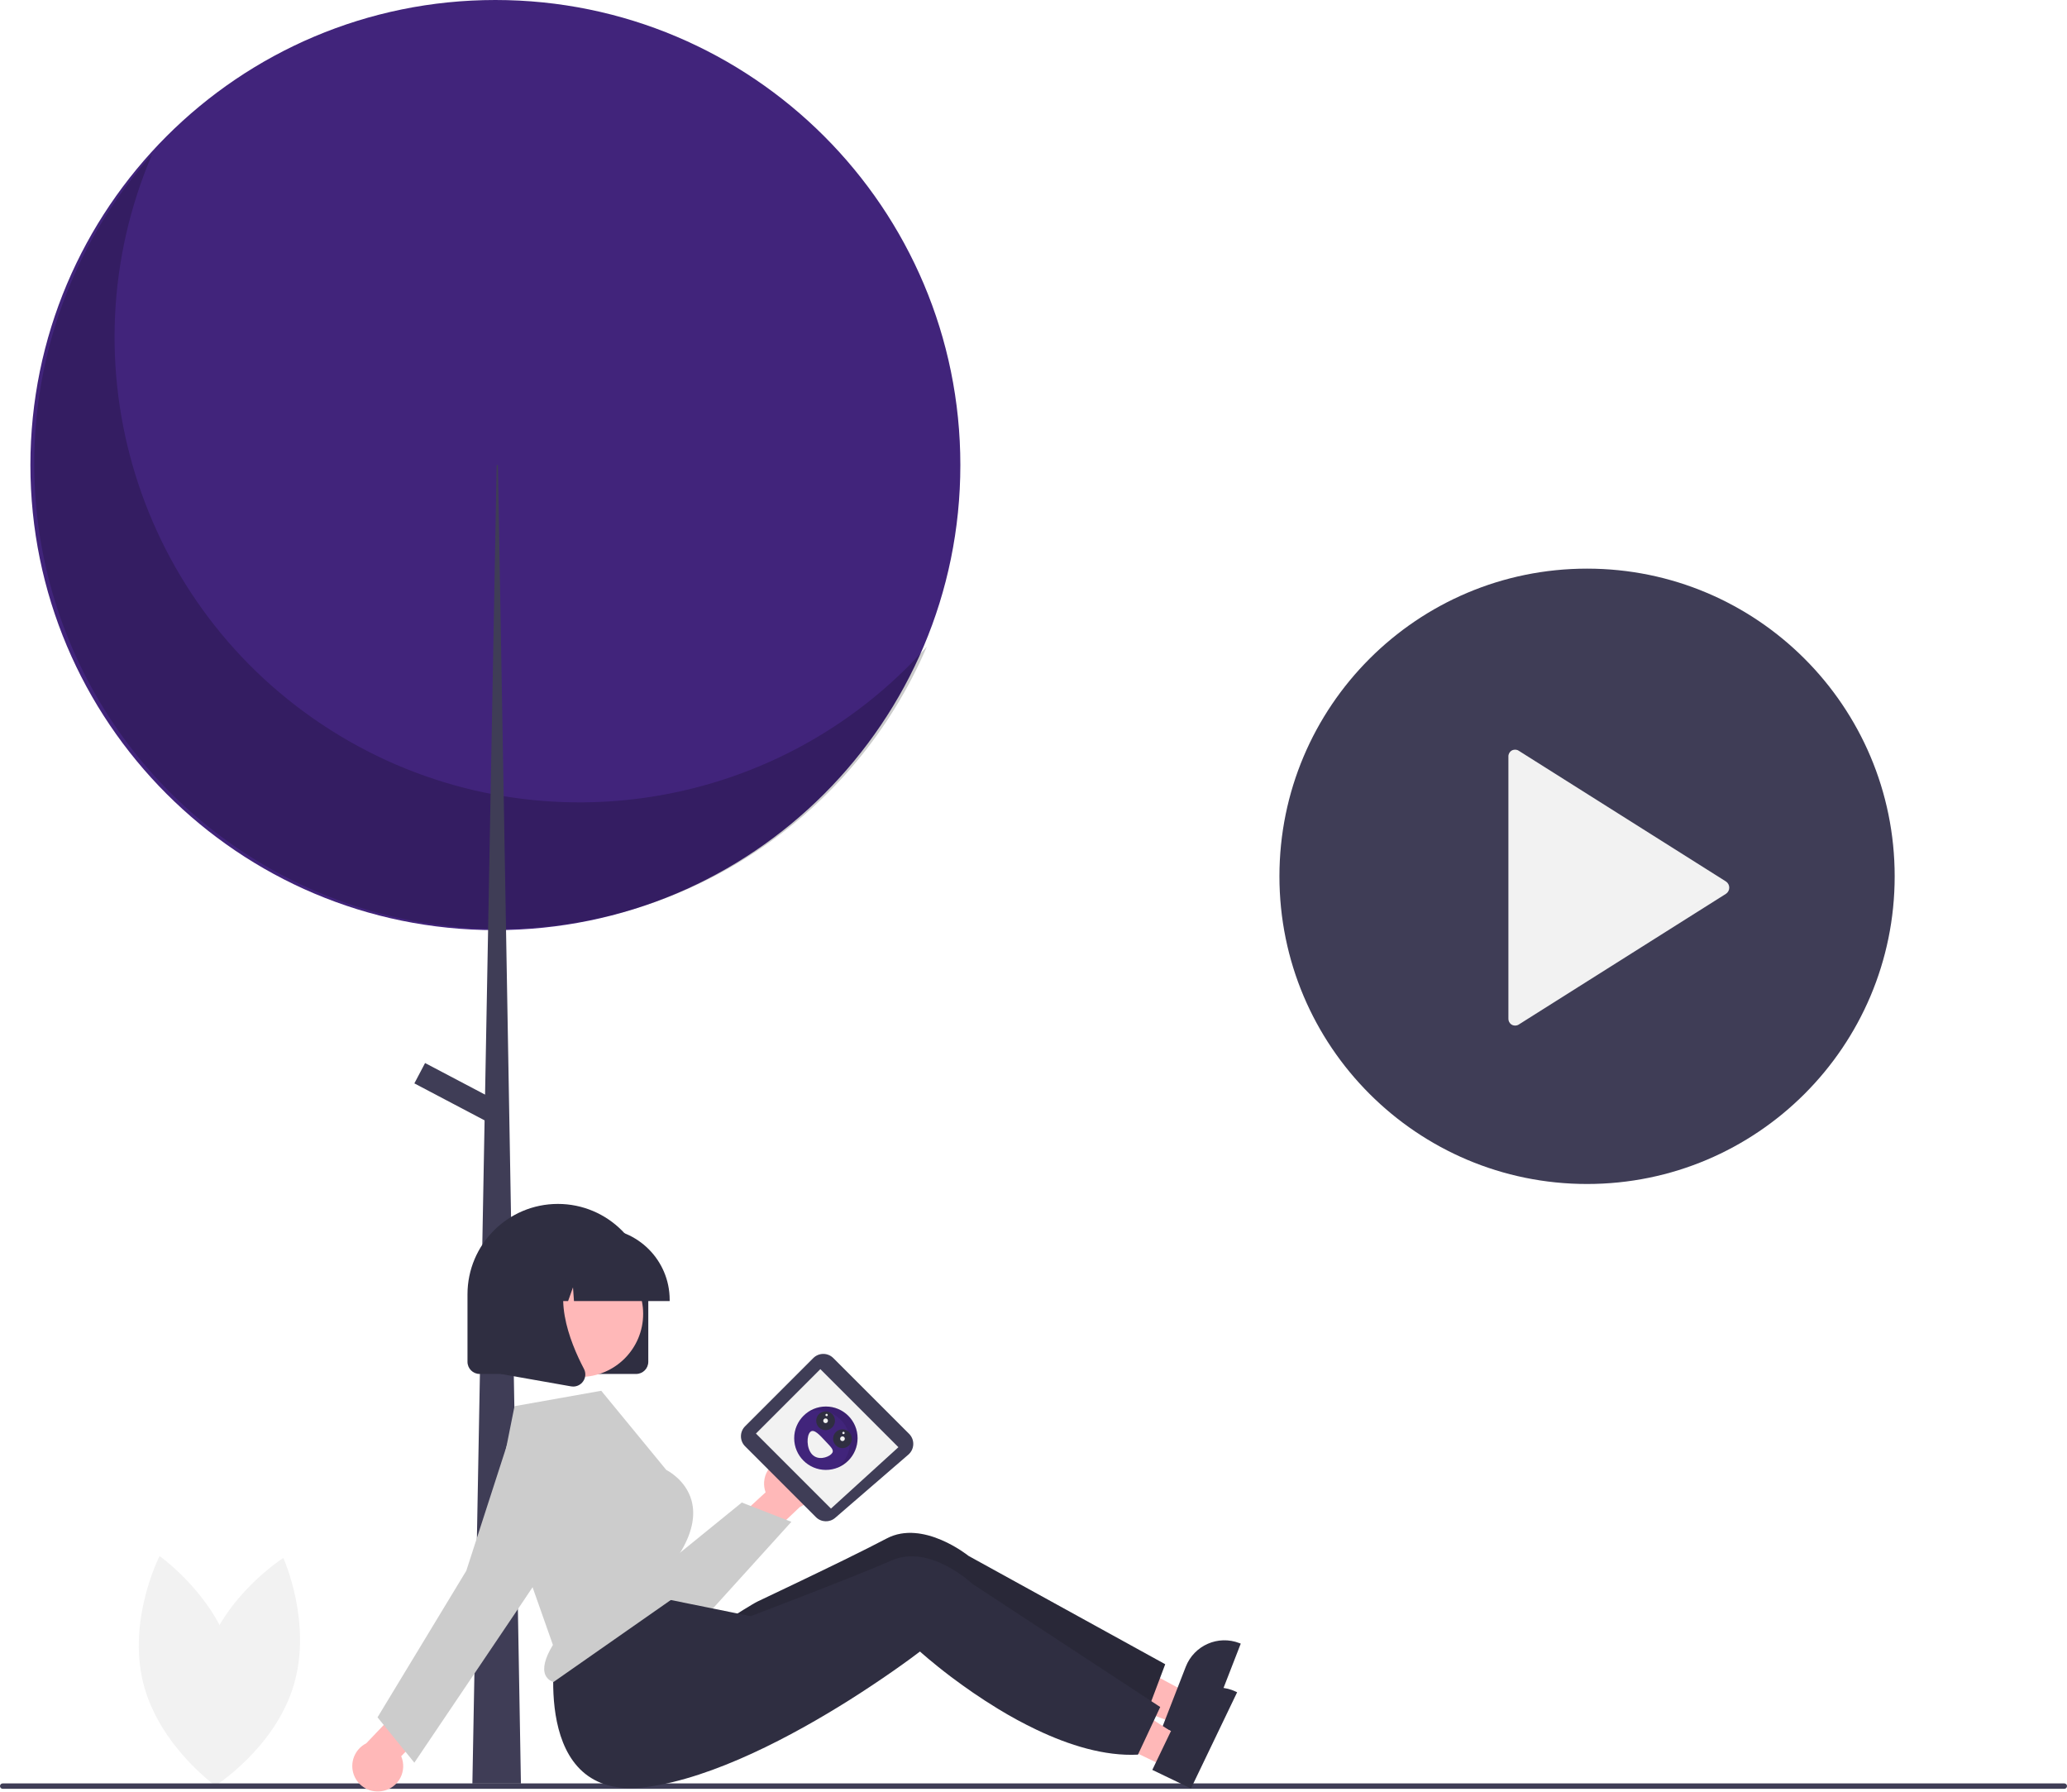
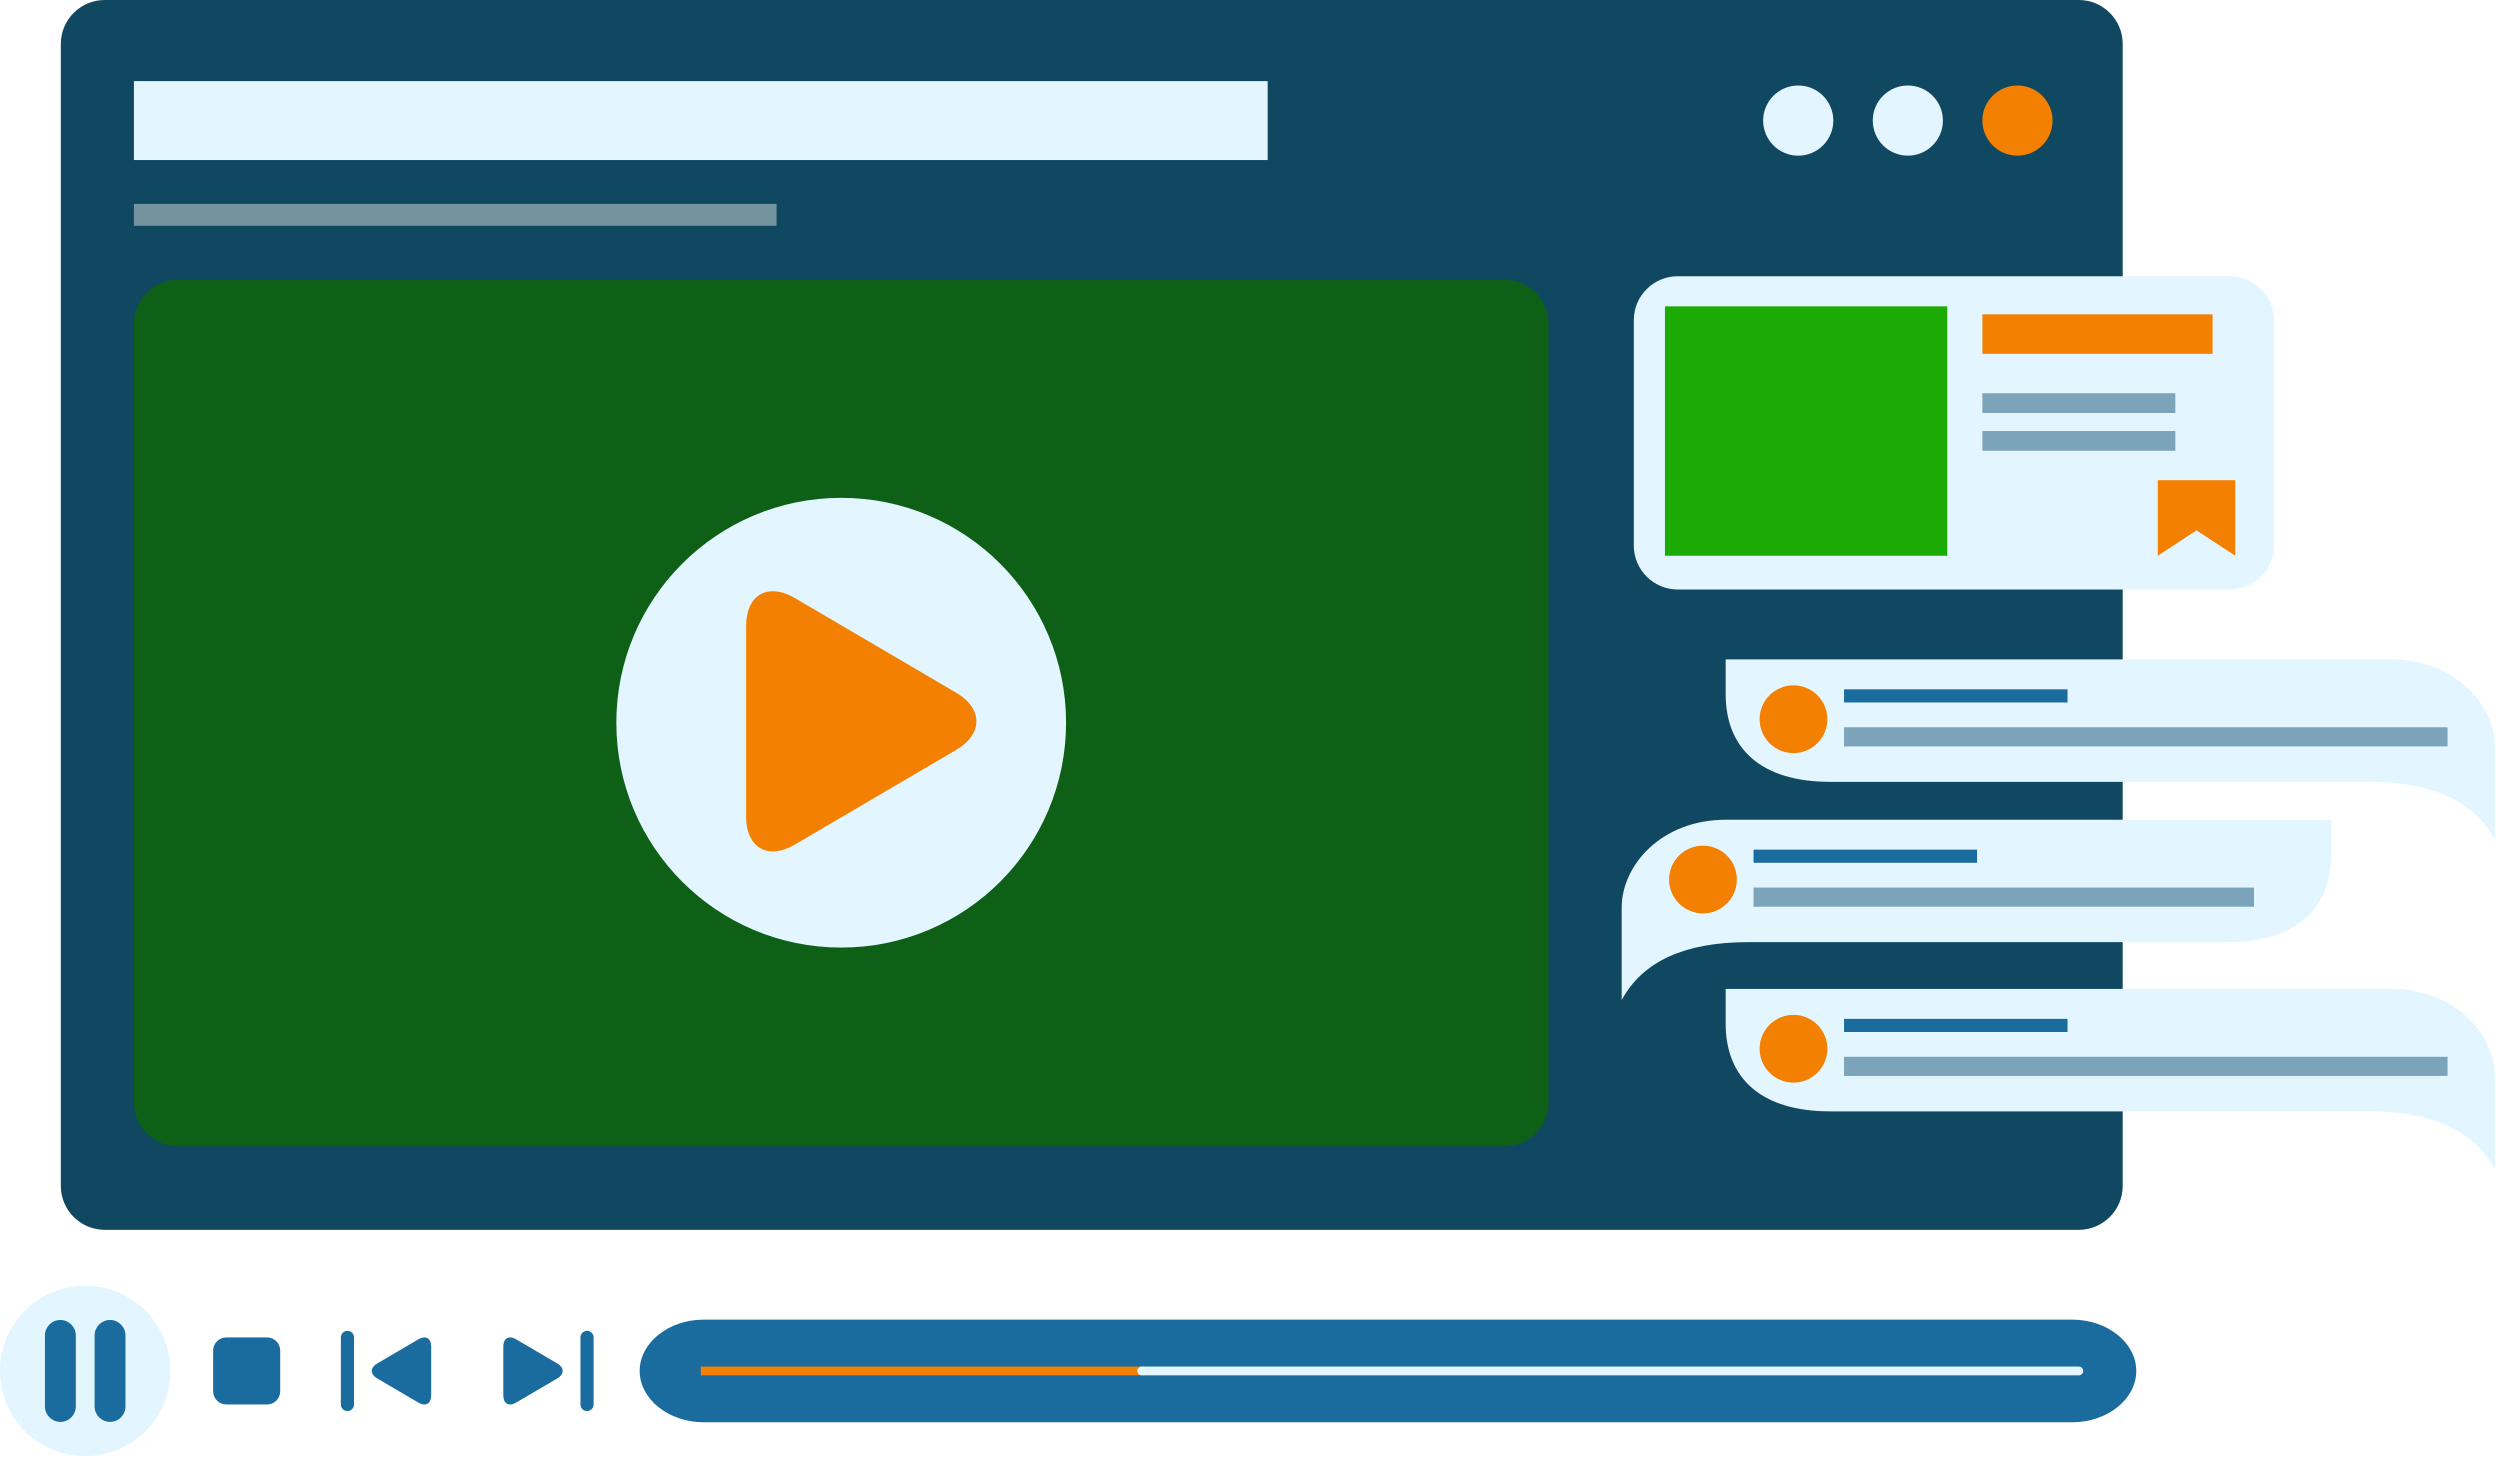
- <svg xmlns="http://www.w3.org/2000/svg" data-name="Layer 1" width="766" height="663.78" viewBox="0 0 766 663.78">
-   <path d="M292.871,732.648c-6.979,23.313,3.852,47.148,3.852,47.148s22.147-13.963,29.126-37.276-3.852-47.148-3.852-47.148S299.85,709.335,292.871,732.648Z" transform="translate(-217 -118.11)" fill="#f2f2f2" />
-   <path d="M303.467,733.279c5.874,23.616-6.068,46.915-6.068,46.915s-21.465-14.99-27.339-38.606,6.068-46.915,6.068-46.915S297.594,709.663,303.467,733.279Z" transform="translate(-217 -118.11)" fill="#f2f2f2" />
-   <polygon points="435.535 638.619 439.977 627.192 398.017 604.619 391.461 621.484 435.535 638.619" fill="#ffb8b8" />
-   <path d="M676.337,726.92a15.379,15.379,0,0,0-19.915,8.766l-2.997,7.703-4.62,11.89-1.129,2.915,14.806,5.76,14.321-36.849Z" transform="translate(-217 -118.11)" fill="#2f2e41" />
-   <path d="M648.806,734.738l-1.932,5.124-4.822,12.788-.116.32c-12.285,1.578-25.752-1.516-38.209-6.323a155.312,155.312,0,0,1-14.624-6.526c-7.044-3.559-13.352-7.316-18.383-10.529-7.576-4.862-12.26-8.513-12.26-8.513s-1.238,1.118-3.477,3.036c-3.002,2.568-7.798,6.578-13.873,11.299q-3.476,2.72-7.465,5.69c-19.601,14.539-44.756-24.256-44.756-24.256s7.075-4.504,8.923-5.379c5.951-2.816,19.932-9.459,31.994-15.363,6.214-3.046,11.912-5.903,15.737-7.932,13.546-7.212,30.384,6.435,30.384,6.435Z" transform="translate(-217 -118.11)" fill="#2f2e41" />
-   <path d="M648.806,734.738l-1.932,5.124-4.822,12.788-.116.32c-12.285,1.578-25.752-1.516-38.209-6.323a155.312,155.312,0,0,1-14.624-6.526c-7.044-3.559-13.352-7.316-18.383-10.529-7.576-4.862-12.26-8.513-12.26-8.513s-1.238,1.118-3.477,3.036c-3.002,2.568-7.798,6.578-13.873,11.299q-3.476,2.72-7.465,5.69c-19.601,14.539-44.756-24.256-44.756-24.256s7.075-4.504,8.923-5.379c5.951-2.816,19.932-9.459,31.994-15.363,6.214-3.046,11.912-5.903,15.737-7.932,13.546-7.212,30.384,6.435,30.384,6.435Z" transform="translate(-217 -118.11)" opacity="0.14" />
-   <circle cx="183.579" cy="172.312" r="172.312" fill="#41247b" />
-   <path d="M273.349,175.331A172.325,172.325,0,0,0,560.472,357.701,172.327,172.327,0,1,1,273.349,175.331Z" transform="translate(-217 -118.11)" opacity="0.2" style="isolation:isolate" />
-   <polygon points="184.052 172.311 184.526 172.311 193.047 660.843 175.058 660.843 184.052 172.311" fill="#3f3d56" />
-   <rect x="382.523" y="507.155" width="8.521" height="32.19" transform="translate(-473.4058 503.6283) rotate(-62.23413)" fill="#3f3d56" />
-   <path d="M982,780.898H218a1,1,0,0,1,0-2H982a1,1,0,0,1,0,2Z" transform="translate(-217 -118.11)" fill="#3f3d56" />
-   <path d="M452.746,627.187h-58a4.505,4.505,0,0,1-4.5-4.5v-25a33.5,33.5,0,0,1,67,0v25A4.505,4.505,0,0,1,452.746,627.187Z" transform="translate(-217 -118.11)" fill="#2f2e41" />
-   <path d="M507.904,658.588a9.377,9.377,0,0,0-7.186,12.454l-15.772,14.506,6.478,11.734,21.985-20.798a9.428,9.428,0,0,0-5.505-17.897Z" transform="translate(-217 -118.11)" fill="#ffb8b8" />
-   <path d="M460.448,724.54q-1.069,0-2.14-.092A25.199,25.199,0,0,1,438.01,710.892l-25.267-48.633a13.954,13.954,0,0,1,24.13-13.965l23.311,52.304,31.719-25.772,18.366,7.149-31.016,34.242A25.485,25.485,0,0,1,460.448,724.54Z" transform="translate(-217 -118.11)" fill="#ccc" />
-   <path d="M553.913,649.395l-28.102-28.102a5.242,5.242,0,0,0-7.413,0l-25.28,25.28a5.242,5.242,0,0,0,0,7.413l26.256,26.256a5.242,5.242,0,0,0,7.133.26l27.125-23.435a5.242,5.242,0,0,0,.54-7.393Q554.049,649.53,553.913,649.395Z" transform="translate(-217 -118.11)" fill="#3f3d56" />
-   <polygon points="332.935 536.213 304.009 507.288 280.138 531.159 307.941 558.961 332.935 536.213" fill="#f2f2f2" />
-   <circle cx="306.06" cy="532.886" r="11.746" fill="#41247b" />
-   <path d="M528.288,661.007a11.746,11.746,0,0,0-11.966-19.632,11.746,11.746,0,1,1,10.66,20.693A11.83,11.83,0,0,0,528.288,661.007Z" transform="translate(-217 -118.11)" opacity="0.1" style="isolation:isolate" />
-   <path d="M517.285,648.662c-1.401,1.316-1.475,6.054.664,8.33s5.681,1.229,7.081-.087.13-2.403-2.009-4.679S518.686,647.345,517.285,648.662Z" transform="translate(-217 -118.11)" fill="#f2f2f2" />
-   <circle cx="312.209" cy="533.077" r="3.48" fill="#2f2e41" />
-   <circle cx="305.953" cy="526.419" r="3.48" fill="#2f2e41" />
-   <circle cx="312.209" cy="533.077" r="0.87" fill="#f2f2f2" />
-   <circle cx="312.584" cy="530.935" r="0.435" fill="#f2f2f2" />
-   <circle cx="306.328" cy="524.277" r="0.435" fill="#f2f2f2" />
-   <circle cx="305.953" cy="526.419" r="0.87" fill="#f2f2f2" />
-   <polygon points="431.99 654.69 437.297 643.639 397.196 617.909 389.363 634.22 431.99 654.69" fill="#ffb8b8" />
-   <path d="M675.012,744.908a15.379,15.379,0,0,0-20.53,7.21l-3.58,7.45-5.52,11.5-1.35,2.82,14.32,6.88,17.11-35.64Z" transform="translate(-217 -118.11)" fill="#2f2e41" />
-   <path d="M646.962,750.588l-2.32,4.96-5.79,12.38-.14.31c-12.37.63-25.56-3.49-37.61-9.24a155.312,155.312,0,0,1-14.08-7.63c-6.75-4.09-12.75-8.32-17.52-11.91-7.18-5.43-11.57-9.43-11.57-9.43s-1.32,1.02-3.7,2.76c-3.19,2.33-8.28,5.96-14.7,10.2q-3.675,2.445-7.88,5.1c-20.66,12.99-50.04,28.81-75.03,32.15-43.89,5.87-33.56-52.7-33.56-52.7l34.93-18.14,14.83,3.01,16.51,3.34,5.85,1.19s1.11-.42,3.02-1.15c6.15-2.35,20.6-7.9,33.08-12.86,6.43-2.56,12.33-4.97,16.3-6.7,14.06-6.15,29.8,8.75,29.8,8.75Z" transform="translate(-217 -118.11)" fill="#2f2e41" />
-   <path d="M359.145,781.636a9.377,9.377,0,0,0,6.532-12.809l15-15.302-7.076-11.384-20.88,21.907a9.428,9.428,0,0,0,6.423,17.588Z" transform="translate(-217 -118.11)" fill="#ffb8b8" />
-   <circle cx="214.958" cy="486.807" r="23.386" fill="#ffb8b8" />
-   <path d="M401.533,669.834,421.905,727.59l-.122.202c-2.833,4.684-3.76,8.462-2.678,10.926a4.761,4.761,0,0,0,3.019,2.604l48.209-33.697-1.688-13.505.094-.151c4.66-7.456,6.168-14.208,4.485-20.067-2.184-7.604-9.125-11.056-9.195-11.09l-.168-.132L439.815,633.414,407.673,639.124Z" transform="translate(-217 -118.11)" fill="#ccc" />
-   <path d="M370.553,771.209,356.906,754.413l32.899-54.31,15.339-47.413.476.154-.476-.154a19.047,19.047,0,1,1,33.964,16.437l-28.16,42.189Z" transform="translate(-217 -118.11)" fill="#ccc" />
-   <path d="M465.171,600.187H429.706l-.364-5.092-1.818,5.092h-5.461l-.721-10.092-3.604,10.092H407.171v-.5a26.53,26.53,0,0,1,26.5-26.5h5a26.53,26.53,0,0,1,26.5,26.5Z" transform="translate(-217 -118.11)" fill="#2f2e41" />
-   <path d="M429.415,631.853a4.597,4.597,0,0,1-.796-.07l-25.969-4.582V584.281H431.237l-.708.825c-9.847,11.484-2.428,30.106,2.87,40.185a4.433,4.433,0,0,1-.352,4.707A4.482,4.482,0,0,1,429.415,631.853Z" transform="translate(-217 -118.11)" fill="#2f2e41" />
-   <circle cx="588.139" cy="324.689" r="114" fill="#3f3d56" />
-   <path d="M775.992,398.488v96.991a2.497,2.497,0,0,0,3.74,2.302l76.883-48.496a2.748,2.748,0,0,0,0-4.571l-76.883-48.496a2.474,2.474,0,0,0-3.74,2.27Z" transform="translate(-217 -118.11)" fill="#f2f2f2" />
+ <svg xmlns="http://www.w3.org/2000/svg" width="362" height="211" viewBox="0 0 362 211" fill="none">
+   <path d="M307.366 171.731C307.366 175.223 304.509 178.08 301.016 178.08H15.156C11.664 178.08 8.807 175.223 8.807 171.731V6.35C8.807 2.857 11.664 0 15.156 0H301.016C304.509 0 307.366 2.857 307.366 6.35V171.731Z" fill="#104761" />
+   <path d="M224.224 159.637C224.224 163.129 221.367 165.986 217.874 165.986H25.738C22.245 165.986 19.388 163.129 19.388 159.637V46.864C19.388 43.371 22.245 40.514 25.738 40.514H217.874C221.367 40.514 224.224 43.371 224.224 46.864V159.637Z" fill="#0E6016" />
+   <path d="M329.27 79.01C329.27 82.503 326.413 85.36 322.92 85.36H242.922C239.43 85.36 236.573 82.503 236.573 79.01V46.349C236.573 42.856 239.43 39.999 242.922 39.999H322.92C326.413 39.999 329.27 42.856 329.27 46.349V79.01Z" fill="#E3F6FF" />
+   <path d="M292.129 12.381C294.934 12.381 297.209 14.654 297.209 17.46C297.209 20.265 294.934 22.54 292.129 22.54C289.324 22.54 287.049 20.267 287.049 17.46C287.049 14.655 289.324 12.381 292.129 12.381Z" fill="#F38000" />
+   <path d="M276.255 12.381C279.06 12.381 281.335 14.654 281.335 17.46C281.335 20.265 279.06 22.54 276.255 22.54C273.451 22.54 271.176 20.267 271.176 17.46C271.176 14.655 273.451 12.381 276.255 12.381Z" fill="#E3F6FF" />
+   <path d="M260.383 12.381C263.188 12.381 265.463 14.654 265.463 17.46C265.463 20.265 263.188 22.54 260.383 22.54C257.578 22.54 255.303 20.267 255.303 17.46C255.303 14.655 257.578 12.381 260.383 12.381Z" fill="#E3F6FF" />
+   <path d="M183.559 23.174H19.39V11.746H183.559V23.174Z" fill="#E3F6FF" />
+   <path opacity="0.5" d="M112.449 32.698H19.39V29.524H112.449V32.698V32.698Z" fill="#D9DEE1" />
+   <path d="M281.968 80.474H241.085V44.358H281.968V80.474Z" fill="#1CAB04" />
+   <path d="M320.382 51.23H287.049V45.516H320.382V51.23Z" fill="#F38000" />
+   <path opacity="0.5" d="M314.986 59.801H287.05V56.944H314.986V59.801Z" fill="#145075" />
+   <path opacity="0.5" d="M314.986 65.273H287.05V62.416H314.986V65.273Z" fill="#145075" />
+   <path d="M323.662 80.474L318.054 76.793L312.446 80.474V69.529H323.662V80.474Z" fill="#F38000" />
+   <path d="M154.366 104.648C154.366 122.631 139.787 137.208 121.806 137.208C103.822 137.208 89.245 122.629 89.245 104.648C89.245 86.665 103.824 72.087 121.806 72.087C139.789 72.087 154.366 86.666 154.366 104.648Z" fill="#E3F6FF" />
+   <path d="M138.481 100.32C142.348 102.589 142.348 106.301 138.481 108.57L115.07 122.304C111.204 124.573 108.039 122.761 108.039 118.277V90.613C108.039 86.13 111.203 84.317 115.07 86.586L138.481 100.32V100.32Z" fill="#F38000" />
+   <path d="M361.273 108.206C361.273 111.455 361.273 113.123 361.273 113.21V121.591C358.255 116.003 352.163 113.21 342.996 113.21H264.984C255.156 113.21 249.875 108.536 249.875 100.485C249.875 97.235 249.875 95.567 249.875 95.48H346.164C355.586 95.48 361.273 102.134 361.273 108.206Z" fill="#E3F6FF" />
+   <path d="M264.602 104.142C264.602 106.853 262.406 109.048 259.696 109.048C256.987 109.048 254.791 106.852 254.791 104.142C254.791 101.433 256.987 99.237 259.696 99.237C262.407 99.237 264.602 101.433 264.602 104.142Z" fill="#F38000" />
+   <path d="M299.381 101.72H267.018V99.816H299.381V101.72Z" fill="#1B6C9E" />
+   <path opacity="0.5" d="M354.406 108.078H267.017V105.307H354.406V108.078Z" fill="#145075" />
+   <path d="M361.273 155.921C361.273 159.171 361.273 160.839 361.273 160.926V169.307C358.255 163.719 352.163 160.926 342.996 160.926H264.984C255.156 160.926 249.875 156.251 249.875 148.2C249.875 144.951 249.875 143.283 249.875 143.196H346.164C355.586 143.196 361.273 149.848 361.273 155.921Z" fill="#E3F6FF" />
+   <path d="M264.602 151.858C264.602 154.569 262.406 156.764 259.696 156.764C256.987 156.764 254.791 154.567 254.791 151.858C254.791 149.149 256.987 146.952 259.696 146.952C262.407 146.952 264.602 149.149 264.602 151.858Z" fill="#F38000" />
+   <path d="M299.381 149.435H267.018V147.531H299.381V149.435Z" fill="#1B6C9E" />
+   <path opacity="0.5" d="M354.406 155.794H267.017V153.022H354.406V155.794Z" fill="#145075" />
+   <path d="M249.929 118.695H337.565C337.565 118.782 337.565 120.45 337.565 123.7C337.565 131.751 332.284 136.425 322.456 136.425H253.097C243.929 136.425 237.838 139.218 234.82 144.806V136.425C234.82 136.338 234.82 134.67 234.82 131.421C234.82 125.349 240.506 118.695 249.929 118.695Z" fill="#E3F6FF" />
+   <path d="M251.497 127.356C251.497 130.067 249.3 132.262 246.591 132.262C243.882 132.262 241.685 130.065 241.685 127.356C241.685 124.647 243.882 122.45 246.591 122.45C249.302 122.45 251.497 124.647 251.497 127.356Z" fill="#F38000" />
+   <path d="M286.277 124.933H253.913V123.029H286.277V124.933Z" fill="#1B6C9E" />
+   <path opacity="0.5" d="M326.381 131.292H253.913V128.52H326.381V131.292Z" fill="#145075" />
+   <path d="M24.677 198.513C24.677 205.328 19.153 210.852 12.339 210.852C5.524 210.852 0 205.328 0 198.513C0 191.698 5.524 186.173 12.339 186.173C19.153 186.173 24.677 191.698 24.677 198.513Z" fill="#E3F6FF" />
+   <path d="M309.332 198.514C309.332 202.601 305.151 205.946 300.041 205.946H101.917C96.807 205.946 92.626 202.601 92.626 198.514C92.626 194.426 96.807 191.081 101.917 191.081H300.041C305.151 191.081 309.332 194.426 309.332 198.514Z" fill="#1B6C9E" />
+   <path d="M80.728 197.449C81.724 198.034 81.724 198.991 80.728 199.576L74.692 203.117C73.696 203.7 72.879 203.234 72.879 202.079V194.946C72.879 193.79 73.695 193.324 74.692 193.907L80.728 197.448V197.449Z" fill="#1B6C9E" />
+   <path d="M85.003 204.322C84.478 204.322 84.05 203.894 84.05 203.369V193.657C84.05 193.131 84.476 192.704 85.003 192.704C85.529 192.704 85.956 193.131 85.956 193.657V203.369C85.956 203.894 85.53 204.322 85.003 204.322Z" fill="#1B6C9E" />
+   <path d="M60.622 193.909C61.618 193.325 62.435 193.792 62.435 194.947V202.08C62.435 203.236 61.62 203.702 60.622 203.118L54.587 199.578C53.589 198.993 53.589 198.036 54.587 197.451L60.622 193.91V193.909Z" fill="#1B6C9E" />
+   <path d="M50.309 204.322C49.784 204.322 49.356 203.894 49.356 203.369V193.657C49.356 193.131 49.782 192.704 50.309 192.704C50.835 192.704 51.262 193.131 51.262 193.657V203.369C51.262 203.894 50.836 204.322 50.309 204.322Z" fill="#1B6C9E" />
+   <path d="M30.862 195.562C30.862 194.514 31.72 193.658 32.767 193.658H38.67C39.718 193.658 40.574 194.516 40.574 195.562V201.465C40.574 202.513 39.717 203.369 38.67 203.369H32.767C31.718 203.369 30.862 202.512 30.862 201.465V195.562Z" fill="#1B6C9E" />
+   <path d="M6.506 193.369C6.506 192.138 7.512 191.131 8.743 191.131C9.972 191.131 10.979 192.138 10.979 193.369V203.658C10.979 204.889 9.972 205.894 8.743 205.894C7.512 205.894 6.506 204.888 6.506 203.658V193.369Z" fill="#1B6C9E" />
+   <path d="M13.697 193.369C13.697 192.138 14.704 191.131 15.934 191.131C17.164 191.131 18.17 192.138 18.17 193.369V203.658C18.17 204.889 17.164 205.894 15.934 205.894C14.704 205.894 13.697 204.888 13.697 203.658V193.369Z" fill="#1B6C9E" />
+   <path d="M165.321 199.148H101.473V197.878H165.321V199.148Z" fill="#F38000" />
+   <path d="M301.015 199.148H165.32C164.969 199.148 164.686 198.864 164.686 198.514C164.686 198.163 164.969 197.878 165.32 197.878H301.015C301.365 197.878 301.649 198.162 301.649 198.514C301.649 198.864 301.365 199.148 301.015 199.148Z" fill="#E3F6FF" />
</svg>
